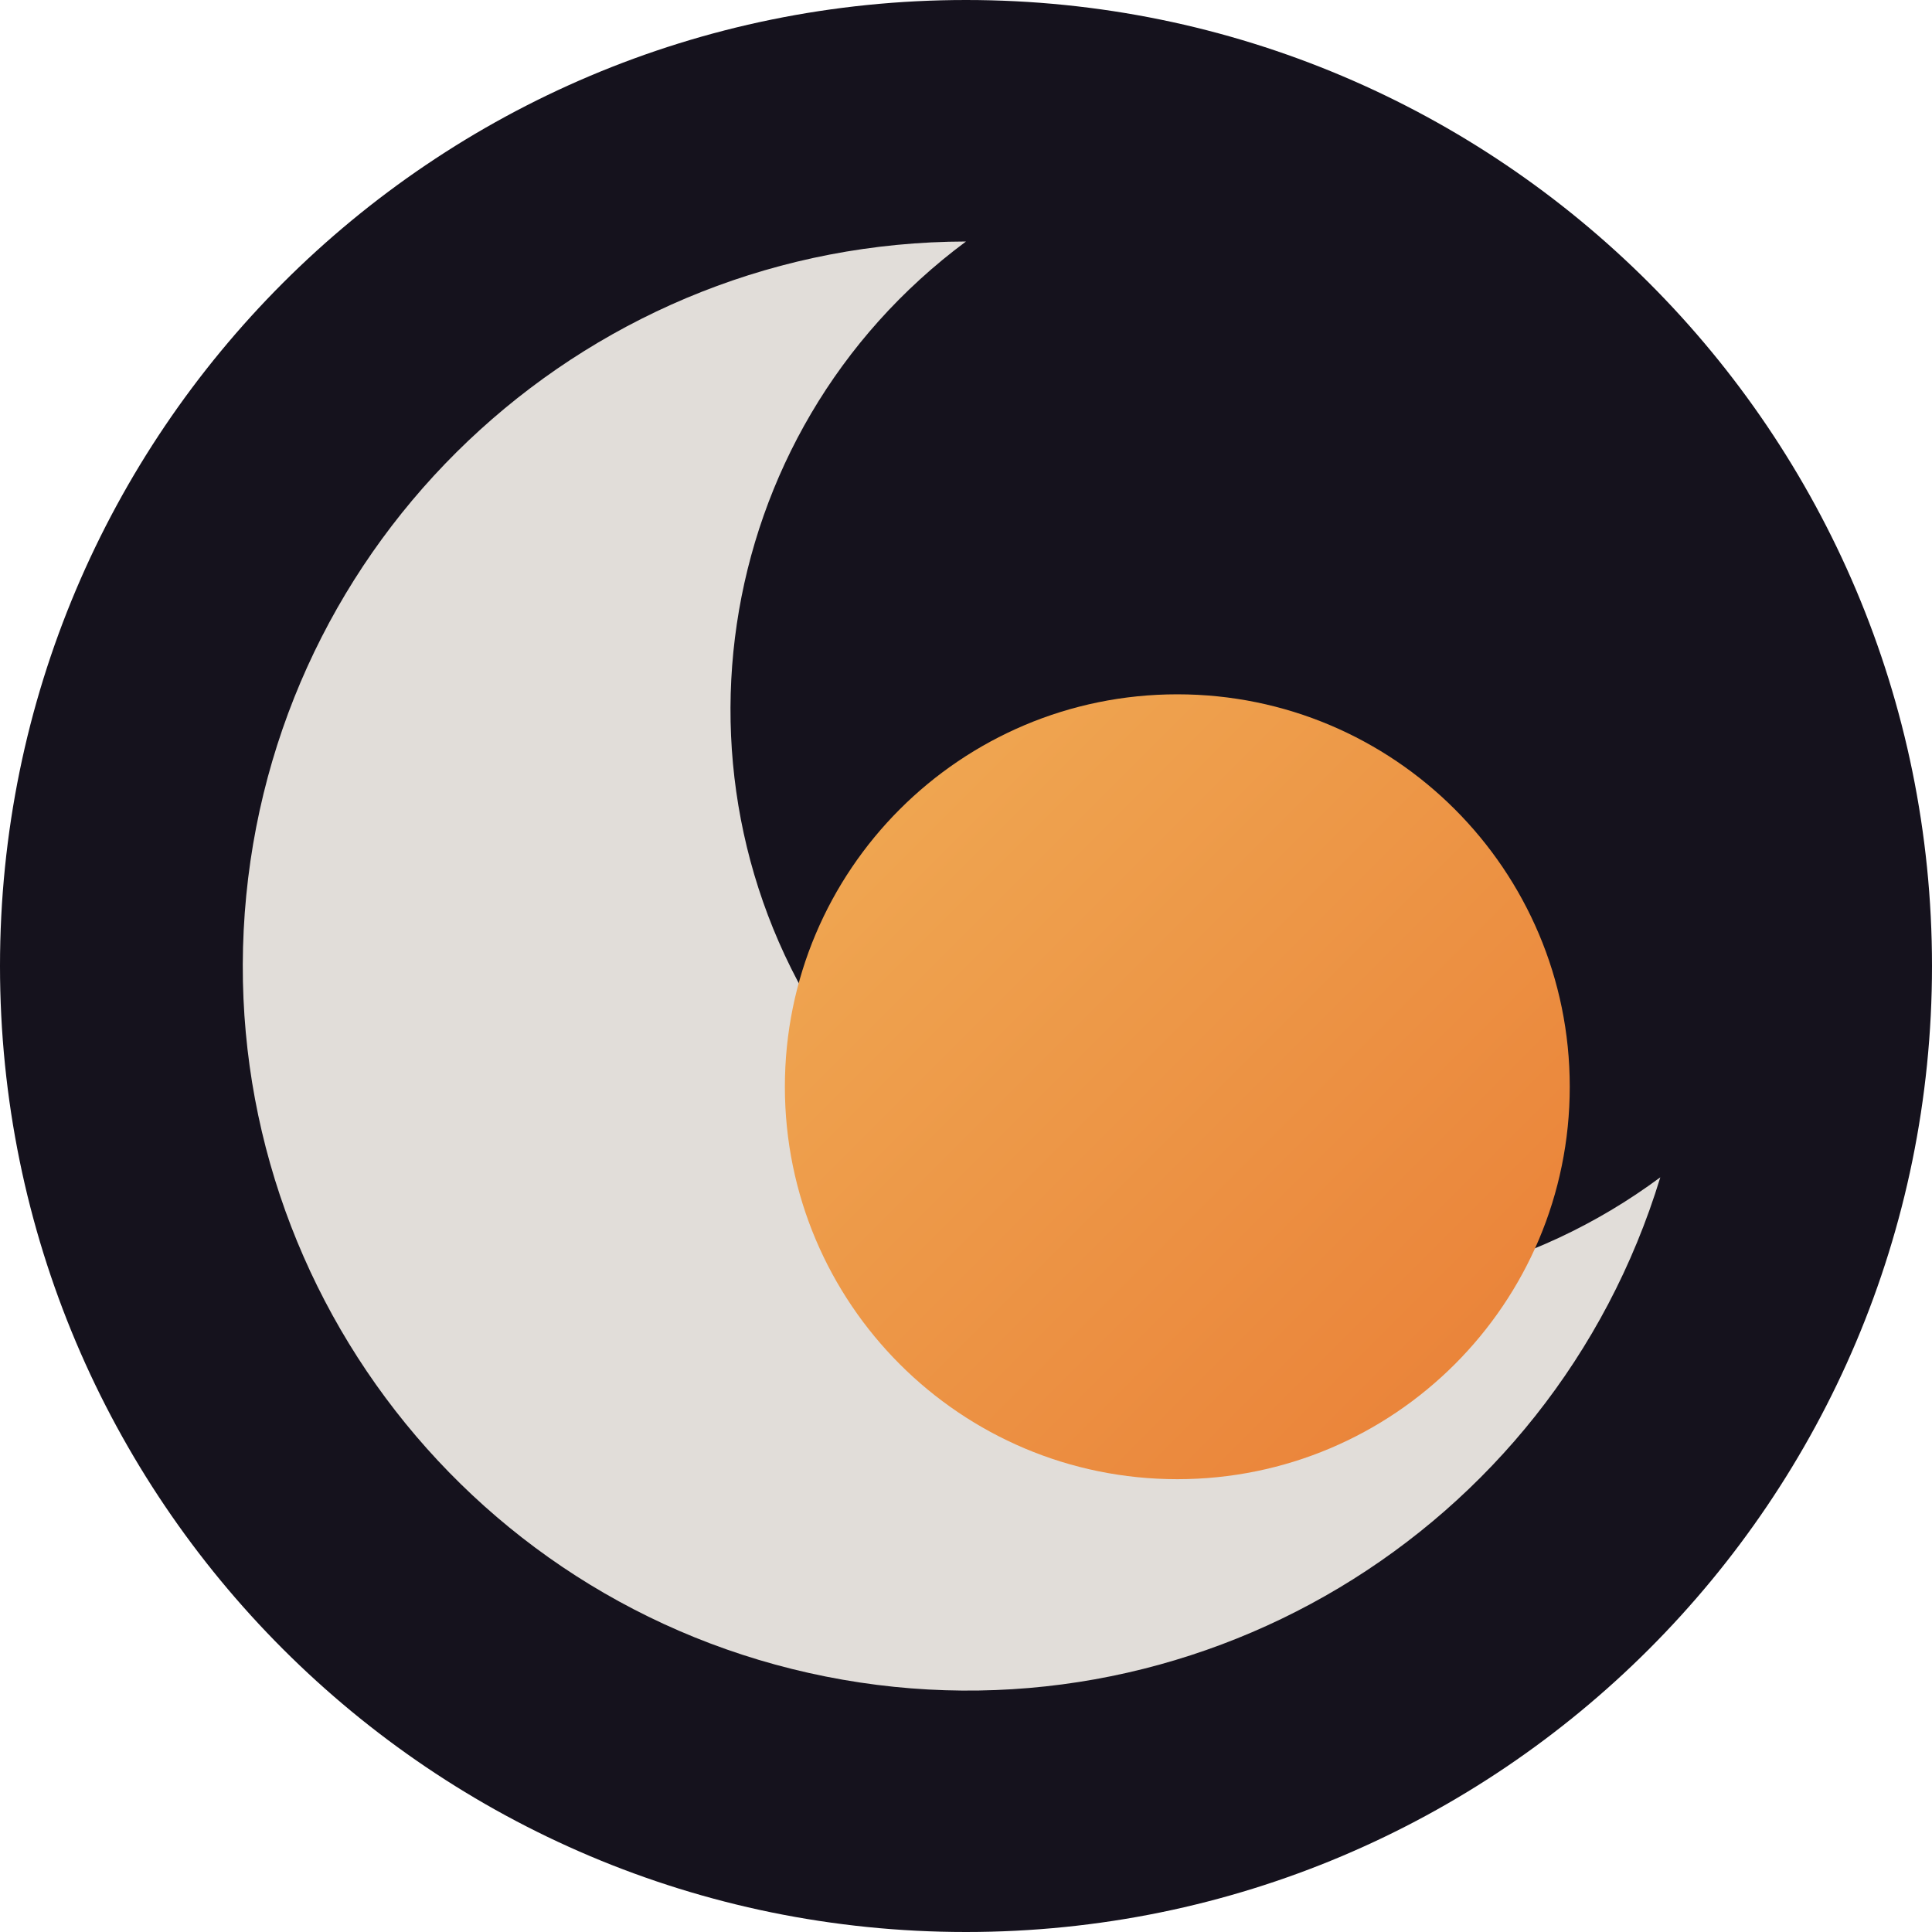
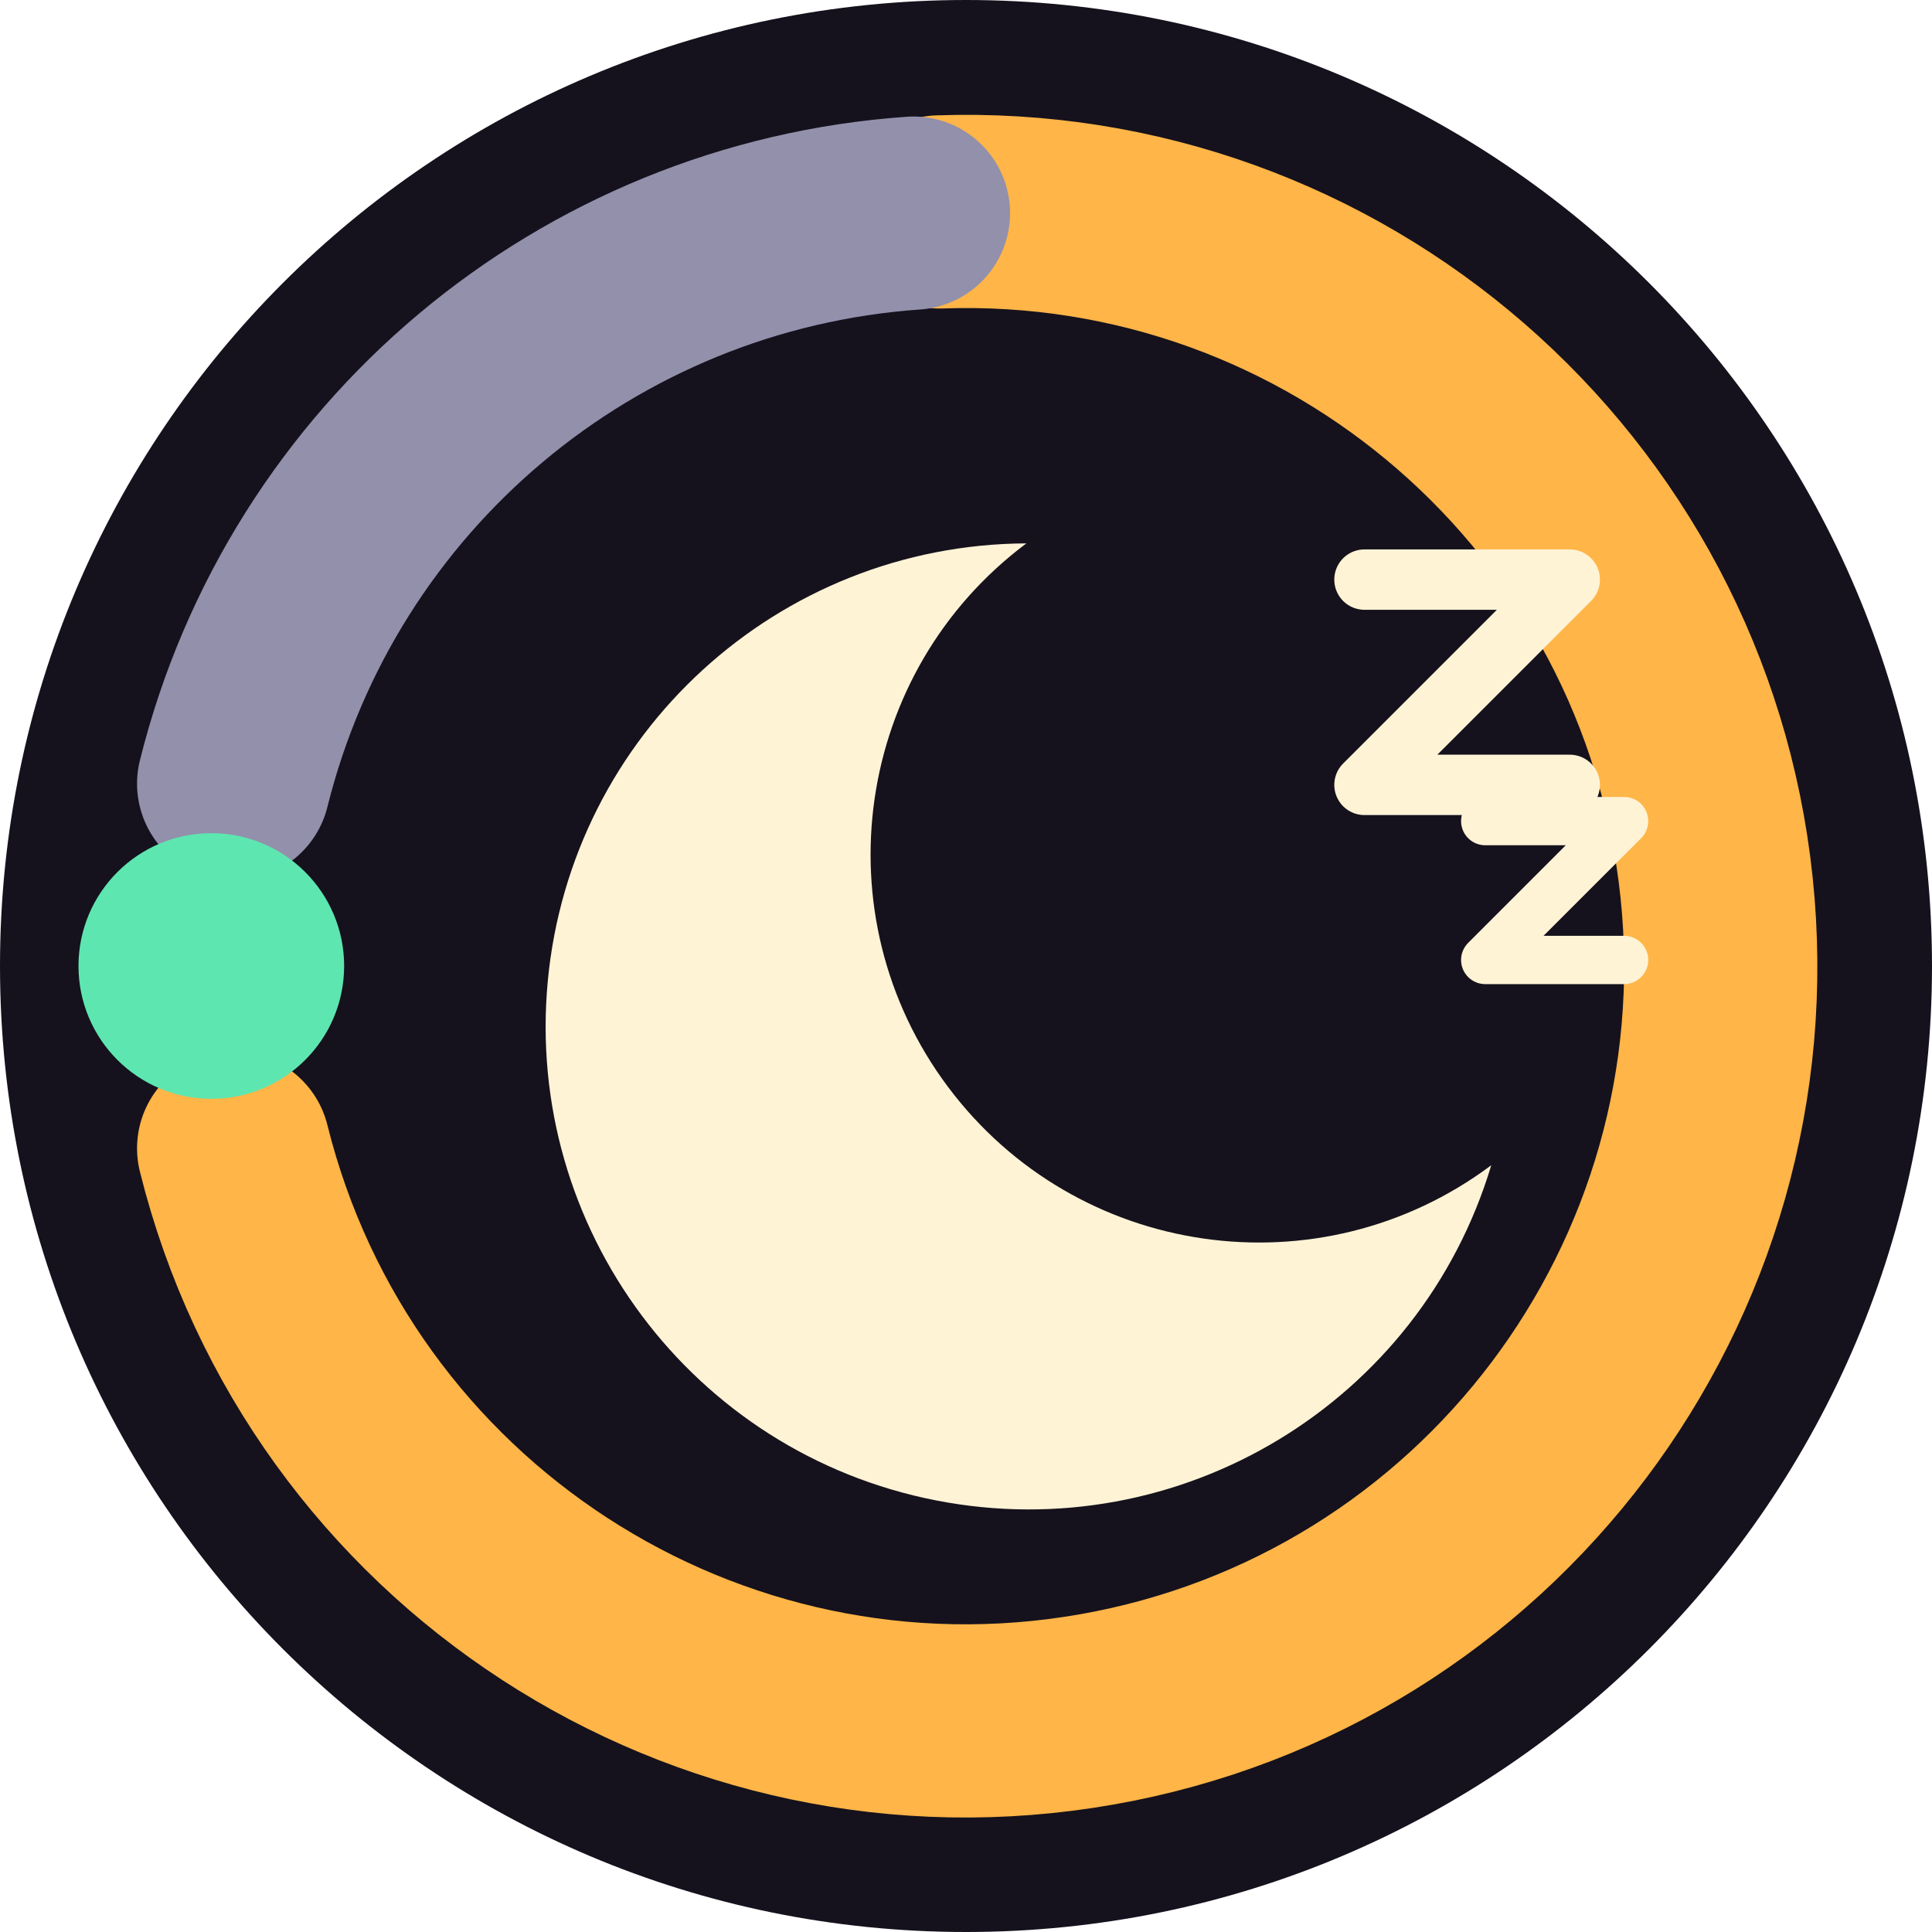
<svg xmlns="http://www.w3.org/2000/svg" viewBox="0 0 32 32" width="32" height="32">
-   <defs>
-     <linearGradient id="dl-sun" x1="4" y1="4" x2="28" y2="28" gradientUnits="userSpaceOnUse">
-       <stop offset="0" stop-color="#F4C969" />
-       <stop offset="1" stop-color="#E8742F" />
-     </linearGradient>
-   </defs>
  <circle cx="16" cy="16" r="16" fill="#15121D" />
-   <path d="M16 4a12 12 0 1 0 11.5 15.5A9.5 9.5 0 0 1 16 4Z" fill="#F7F3ED" opacity="0.9" />
-   <circle cx="19.5" cy="18" r="6.5" fill="url(#dl-sun)" />
+   <path d="M15.56 3.51 A12.5 12.5 0 1 1 3.87 19.02" stroke="#FFB547" stroke-width="3.2" stroke-linecap="round" fill="none" />
+   <path d="M3.87 12.98 A12.5 12.5 0 0 1 15.13 3.53" stroke="#9290AB" stroke-width="3.2" stroke-linecap="round" fill="none" />
+   <circle cx="3.5" cy="16" r="2.2" fill="#5EE6B0" />
+   <path d="M17 9a8 8 0 1 0 7.7 10.3A6.3 6.3 0 0 1 17 9Z" fill="#FFF3D6" />
+   <path d="M22.6 9.6h3.4l-3.4 3.4h3.4" stroke="#FFF3D6" stroke-width="1" stroke-linecap="round" stroke-linejoin="round" fill="none" />
+   <path d="M24.6 13.6h2.3l-2.3 2.3h2.3" stroke="#FFF3D6" stroke-width="0.8" stroke-linecap="round" stroke-linejoin="round" fill="none" />
</svg>
